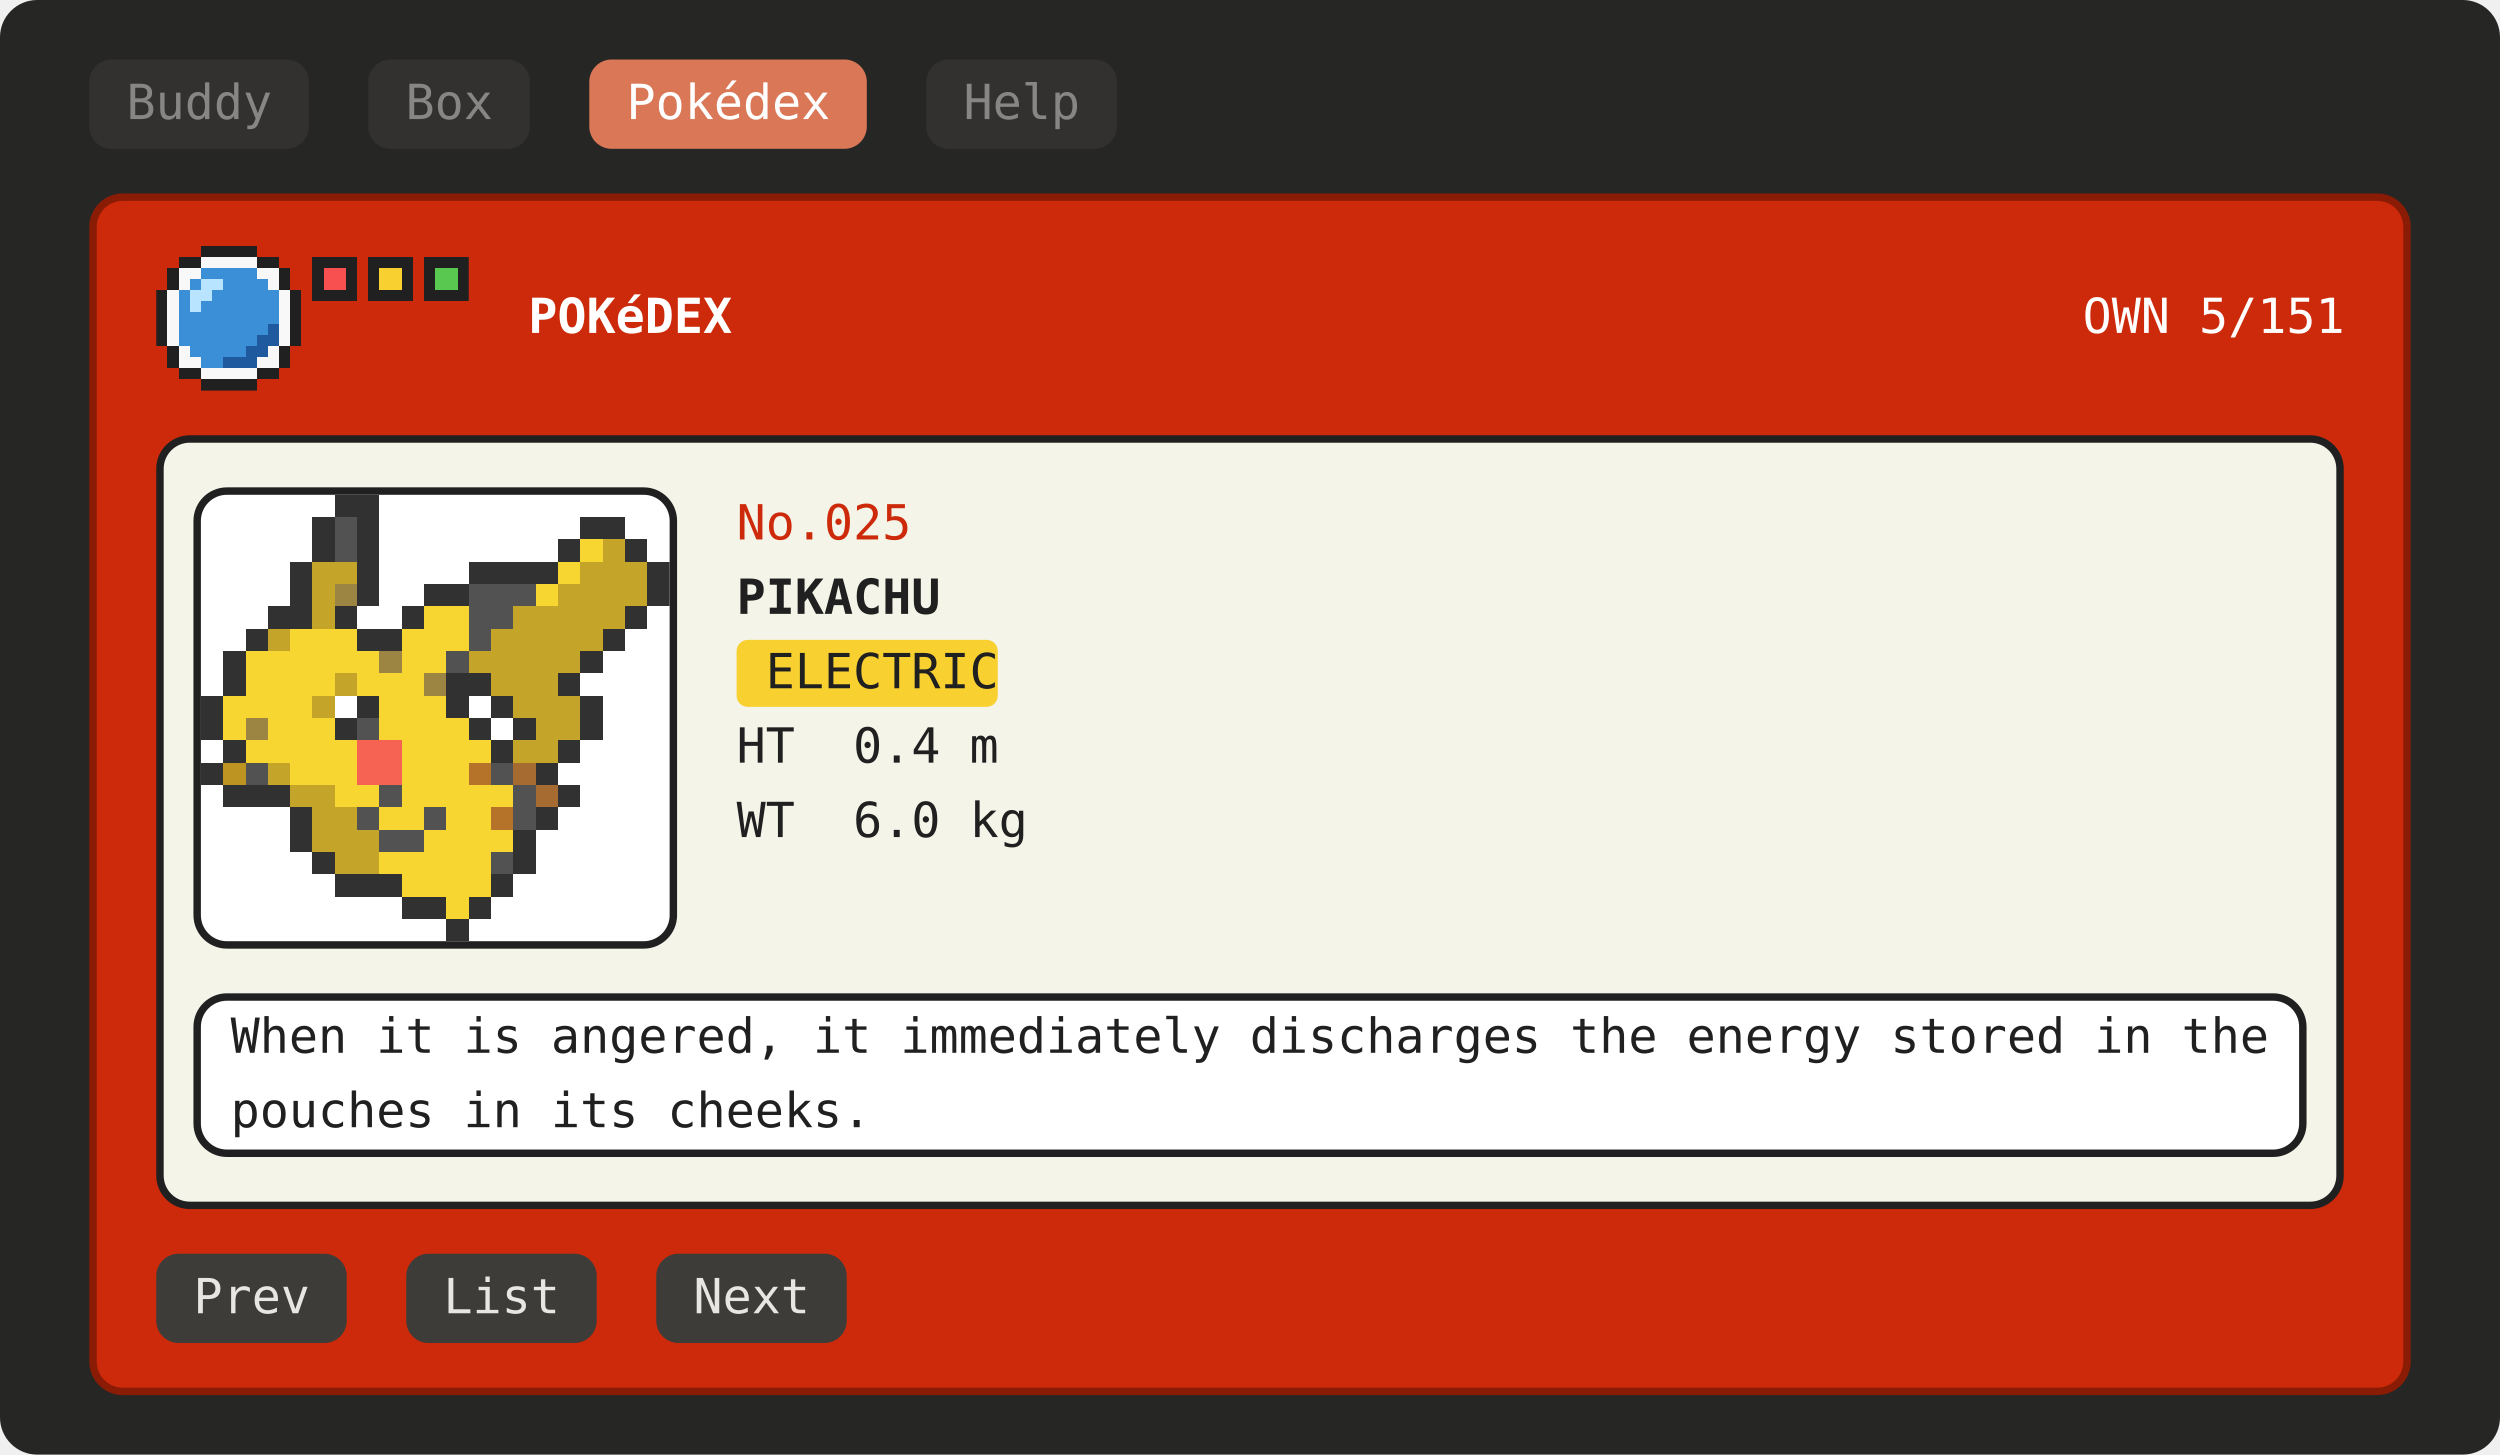
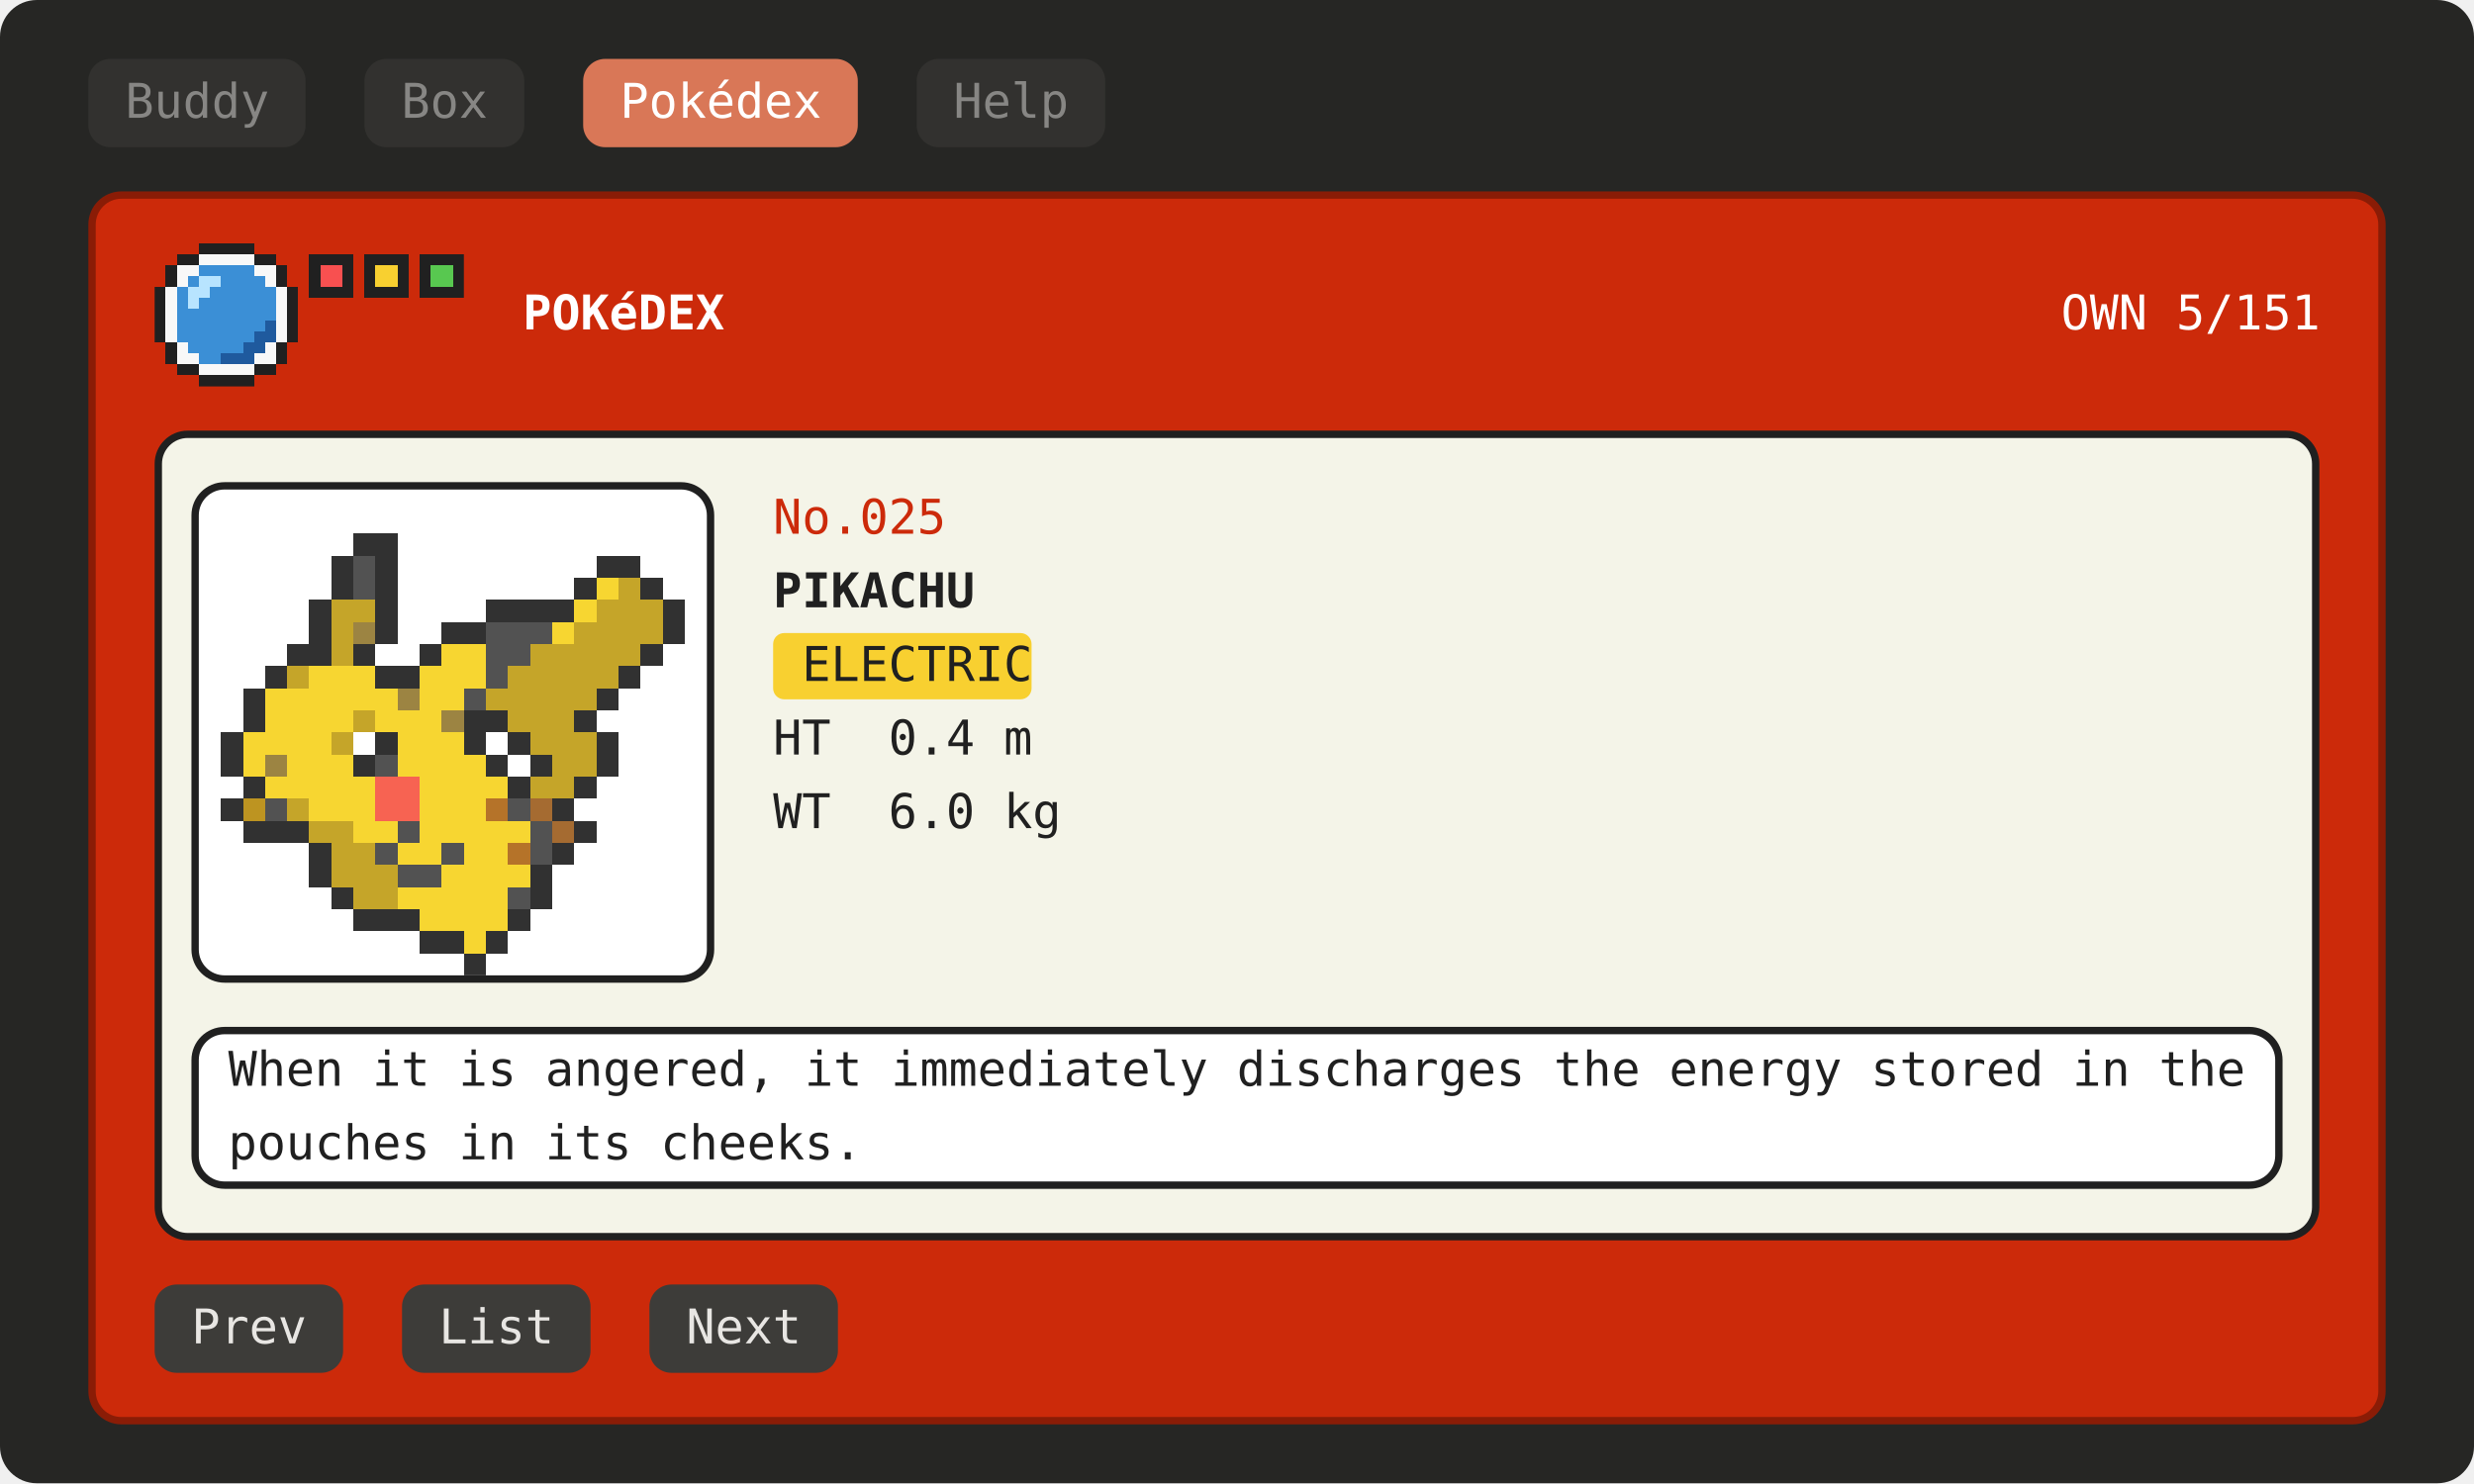
- <svg xmlns="http://www.w3.org/2000/svg" width="672" height="391" viewBox="0 0 672 391">
-   <rect width="672" height="391" rx="10" fill="#262624" />
+ <svg xmlns="http://www.w3.org/2000/svg" width="672" height="403" viewBox="0 0 672 403">
+   <rect width="672" height="403" rx="10" fill="#262624" />
  <g font-family="'SF Mono', Menlo, Consolas, monospace" font-size="13" fill="#e8e6e3">
    <g opacity="0.5">
      <rect x="24" y="16" width="59" height="24" rx="6" fill="#3d3c39" />
      <text x="34" y="32" fill="#e8e6e3">Buddy</text>
    </g>
    <g opacity="0.5">
      <rect x="99" y="16" width="43.4" height="24" rx="6" fill="#3d3c39" />
      <text x="109" y="32" fill="#e8e6e3">Box</text>
    </g>
    <g>
      <rect x="158.4" y="16" width="74.6" height="24" rx="6" fill="#d97757" />
      <text x="168.4" y="32" fill="#ffffff">Pokédex</text>
    </g>
    <g opacity="0.5">
      <rect x="249" y="16" width="51.2" height="24" rx="6" fill="#3d3c39" />
      <text x="259" y="32" fill="#e8e6e3">Help</text>
    </g>
-     <rect x="25" y="53" width="622" height="321" rx="8" fill="#cc2a0a" stroke="#8a1c06" stroke-width="2" />
+     <rect x="25" y="53" width="622" height="333" rx="8" fill="#cc2a0a" stroke="#8a1c06" stroke-width="2" />
    <svg x="42" y="66" width="84" height="39" viewBox="0 0 28 13" shape-rendering="crispEdges">
      <rect x="4" y="0" width="5" height="1" fill="#202020" />
      <rect x="2" y="1" width="2" height="1" fill="#202020" />
      <rect x="4" y="1" width="5" height="1" fill="#f8f8f8" />
      <rect x="9" y="1" width="2" height="1" fill="#202020" />
      <rect x="14" y="1" width="4" height="1" fill="#202020" />
      <rect x="19" y="1" width="4" height="1" fill="#202020" />
      <rect x="24" y="1" width="4" height="1" fill="#202020" />
      <rect x="1" y="2" width="1" height="1" fill="#202020" />
      <rect x="2" y="2" width="2" height="1" fill="#f8f8f8" />
      <rect x="4" y="2" width="5" height="1" fill="#3b8fd6" />
      <rect x="9" y="2" width="2" height="1" fill="#f8f8f8" />
      <rect x="11" y="2" width="1" height="1" fill="#202020" />
      <rect x="14" y="2" width="1" height="1" fill="#202020" />
      <rect x="15" y="2" width="2" height="1" fill="#f85050" />
      <rect x="17" y="2" width="1" height="1" fill="#202020" />
      <rect x="19" y="2" width="1" height="1" fill="#202020" />
      <rect x="20" y="2" width="2" height="1" fill="#f8d030" />
      <rect x="22" y="2" width="1" height="1" fill="#202020" />
      <rect x="24" y="2" width="1" height="1" fill="#202020" />
      <rect x="25" y="2" width="2" height="1" fill="#58c850" />
      <rect x="27" y="2" width="1" height="1" fill="#202020" />
      <rect x="1" y="3" width="1" height="1" fill="#202020" />
      <rect x="2" y="3" width="1" height="1" fill="#f8f8f8" />
      <rect x="3" y="3" width="1" height="1" fill="#3b8fd6" />
      <rect x="4" y="3" width="2" height="1" fill="#b8e4ff" />
      <rect x="6" y="3" width="4" height="1" fill="#3b8fd6" />
      <rect x="10" y="3" width="1" height="1" fill="#f8f8f8" />
      <rect x="11" y="3" width="1" height="1" fill="#202020" />
      <rect x="14" y="3" width="1" height="1" fill="#202020" />
      <rect x="15" y="3" width="2" height="1" fill="#f85050" />
      <rect x="17" y="3" width="1" height="1" fill="#202020" />
      <rect x="19" y="3" width="1" height="1" fill="#202020" />
      <rect x="20" y="3" width="2" height="1" fill="#f8d030" />
      <rect x="22" y="3" width="1" height="1" fill="#202020" />
      <rect x="24" y="3" width="1" height="1" fill="#202020" />
      <rect x="25" y="3" width="2" height="1" fill="#58c850" />
      <rect x="27" y="3" width="1" height="1" fill="#202020" />
      <rect x="0" y="4" width="1" height="1" fill="#202020" />
      <rect x="1" y="4" width="1" height="1" fill="#f8f8f8" />
      <rect x="2" y="4" width="1" height="1" fill="#3b8fd6" />
      <rect x="3" y="4" width="2" height="1" fill="#b8e4ff" />
      <rect x="5" y="4" width="6" height="1" fill="#3b8fd6" />
      <rect x="11" y="4" width="1" height="1" fill="#f8f8f8" />
      <rect x="12" y="4" width="1" height="1" fill="#202020" />
      <rect x="14" y="4" width="4" height="1" fill="#202020" />
      <rect x="19" y="4" width="4" height="1" fill="#202020" />
      <rect x="24" y="4" width="4" height="1" fill="#202020" />
      <rect x="0" y="5" width="1" height="1" fill="#202020" />
      <rect x="1" y="5" width="1" height="1" fill="#f8f8f8" />
      <rect x="2" y="5" width="1" height="1" fill="#3b8fd6" />
      <rect x="3" y="5" width="1" height="1" fill="#b8e4ff" />
      <rect x="4" y="5" width="7" height="1" fill="#3b8fd6" />
      <rect x="11" y="5" width="1" height="1" fill="#f8f8f8" />
      <rect x="12" y="5" width="1" height="1" fill="#202020" />
      <rect x="0" y="6" width="1" height="1" fill="#202020" />
      <rect x="1" y="6" width="1" height="1" fill="#f8f8f8" />
      <rect x="2" y="6" width="9" height="1" fill="#3b8fd6" />
      <rect x="11" y="6" width="1" height="1" fill="#f8f8f8" />
      <rect x="12" y="6" width="1" height="1" fill="#202020" />
      <rect x="0" y="7" width="1" height="1" fill="#202020" />
      <rect x="1" y="7" width="1" height="1" fill="#f8f8f8" />
      <rect x="2" y="7" width="8" height="1" fill="#3b8fd6" />
      <rect x="10" y="7" width="1" height="1" fill="#1f5a9e" />
      <rect x="11" y="7" width="1" height="1" fill="#f8f8f8" />
      <rect x="12" y="7" width="1" height="1" fill="#202020" />
      <rect x="0" y="8" width="1" height="1" fill="#202020" />
      <rect x="1" y="8" width="1" height="1" fill="#f8f8f8" />
      <rect x="2" y="8" width="7" height="1" fill="#3b8fd6" />
      <rect x="9" y="8" width="2" height="1" fill="#1f5a9e" />
      <rect x="11" y="8" width="1" height="1" fill="#f8f8f8" />
      <rect x="12" y="8" width="1" height="1" fill="#202020" />
      <rect x="1" y="9" width="1" height="1" fill="#202020" />
      <rect x="2" y="9" width="1" height="1" fill="#f8f8f8" />
      <rect x="3" y="9" width="5" height="1" fill="#3b8fd6" />
      <rect x="8" y="9" width="2" height="1" fill="#1f5a9e" />
      <rect x="10" y="9" width="1" height="1" fill="#f8f8f8" />
      <rect x="11" y="9" width="1" height="1" fill="#202020" />
      <rect x="1" y="10" width="1" height="1" fill="#202020" />
      <rect x="2" y="10" width="2" height="1" fill="#f8f8f8" />
      <rect x="4" y="10" width="2" height="1" fill="#3b8fd6" />
      <rect x="6" y="10" width="3" height="1" fill="#1f5a9e" />
      <rect x="9" y="10" width="2" height="1" fill="#f8f8f8" />
      <rect x="11" y="10" width="1" height="1" fill="#202020" />
      <rect x="2" y="11" width="2" height="1" fill="#202020" />
      <rect x="4" y="11" width="5" height="1" fill="#f8f8f8" />
      <rect x="9" y="11" width="2" height="1" fill="#202020" />
      <rect x="4" y="12" width="5" height="1" fill="#202020" />
    </svg>
    <text x="142" y="89.5" xml:space="preserve" fill="#ffffff" font-weight="700">POKéDEX</text>
    <text x="559.8" y="89.5" xml:space="preserve" fill="#ffffff">OWN 5/151</text>
-     <rect x="43" y="118" width="586" height="206" rx="8" fill="#f4f4e8" stroke="#202020" stroke-width="2" />
-     <rect x="53" y="132" width="128" height="122" rx="8" fill="#ffffff" stroke="#202020" stroke-width="2" />
-     <svg x="54" y="133" width="126" height="120" viewBox="0 0 21 20" shape-rendering="crispEdges">
-       <rect x="6" y="0" width="2" height="1" fill="#313131" />
-       <rect x="5" y="1" width="1" height="1" fill="#313131" />
-       <rect x="6" y="1" width="1" height="1" fill="#525252" />
-       <rect x="7" y="1" width="1" height="1" fill="#313131" />
-       <rect x="17" y="1" width="2" height="1" fill="#313131" />
-       <rect x="5" y="2" width="1" height="1" fill="#313131" />
-       <rect x="6" y="2" width="1" height="1" fill="#525252" />
-       <rect x="7" y="2" width="1" height="1" fill="#313131" />
-       <rect x="16" y="2" width="1" height="1" fill="#313131" />
-       <rect x="17" y="2" width="1" height="1" fill="#f7d631" />
-       <rect x="18" y="2" width="1" height="1" fill="#c5a529" />
-       <rect x="19" y="2" width="1" height="1" fill="#313131" />
-       <rect x="4" y="3" width="1" height="1" fill="#313131" />
-       <rect x="5" y="3" width="2" height="1" fill="#c5a529" />
-       <rect x="7" y="3" width="1" height="1" fill="#313131" />
-       <rect x="12" y="3" width="4" height="1" fill="#313131" />
-       <rect x="16" y="3" width="1" height="1" fill="#f7d631" />
-       <rect x="17" y="3" width="3" height="1" fill="#c5a529" />
-       <rect x="20" y="3" width="1" height="1" fill="#313131" />
-       <rect x="4" y="4" width="1" height="1" fill="#313131" />
-       <rect x="5" y="4" width="1" height="1" fill="#c5a529" />
-       <rect x="6" y="4" width="1" height="1" fill="#9c8442" />
-       <rect x="7" y="4" width="1" height="1" fill="#313131" />
-       <rect x="10" y="4" width="2" height="1" fill="#313131" />
-       <rect x="12" y="4" width="3" height="1" fill="#525252" />
-       <rect x="15" y="4" width="1" height="1" fill="#f7d631" />
-       <rect x="16" y="4" width="4" height="1" fill="#c5a529" />
-       <rect x="20" y="4" width="1" height="1" fill="#313131" />
-       <rect x="3" y="5" width="2" height="1" fill="#313131" />
-       <rect x="5" y="5" width="1" height="1" fill="#c5a529" />
-       <rect x="6" y="5" width="1" height="1" fill="#313131" />
-       <rect x="9" y="5" width="1" height="1" fill="#313131" />
-       <rect x="10" y="5" width="2" height="1" fill="#f7d631" />
-       <rect x="12" y="5" width="2" height="1" fill="#525252" />
-       <rect x="14" y="5" width="5" height="1" fill="#c5a529" />
-       <rect x="19" y="5" width="1" height="1" fill="#313131" />
-       <rect x="2" y="6" width="1" height="1" fill="#313131" />
-       <rect x="3" y="6" width="1" height="1" fill="#c5a529" />
-       <rect x="4" y="6" width="3" height="1" fill="#f7d631" />
-       <rect x="7" y="6" width="2" height="1" fill="#313131" />
-       <rect x="9" y="6" width="3" height="1" fill="#f7d631" />
-       <rect x="12" y="6" width="1" height="1" fill="#525252" />
-       <rect x="13" y="6" width="5" height="1" fill="#c5a529" />
-       <rect x="18" y="6" width="1" height="1" fill="#313131" />
-       <rect x="1" y="7" width="1" height="1" fill="#313131" />
-       <rect x="2" y="7" width="6" height="1" fill="#f7d631" />
-       <rect x="8" y="7" width="1" height="1" fill="#9c8442" />
-       <rect x="9" y="7" width="2" height="1" fill="#f7d631" />
-       <rect x="11" y="7" width="1" height="1" fill="#525252" />
-       <rect x="12" y="7" width="5" height="1" fill="#c5a529" />
-       <rect x="17" y="7" width="1" height="1" fill="#313131" />
-       <rect x="1" y="8" width="1" height="1" fill="#313131" />
-       <rect x="2" y="8" width="4" height="1" fill="#f7d631" />
-       <rect x="6" y="8" width="1" height="1" fill="#c5a529" />
-       <rect x="7" y="8" width="3" height="1" fill="#f7d631" />
-       <rect x="10" y="8" width="1" height="1" fill="#9c8442" />
-       <rect x="11" y="8" width="2" height="1" fill="#313131" />
-       <rect x="13" y="8" width="3" height="1" fill="#c5a529" />
-       <rect x="16" y="8" width="1" height="1" fill="#313131" />
-       <rect x="0" y="9" width="1" height="1" fill="#313131" />
-       <rect x="1" y="9" width="4" height="1" fill="#f7d631" />
-       <rect x="5" y="9" width="1" height="1" fill="#c5a529" />
-       <rect x="6" y="9" width="1" height="1" fill="#ffffff" />
-       <rect x="7" y="9" width="1" height="1" fill="#313131" />
-       <rect x="8" y="9" width="3" height="1" fill="#f7d631" />
-       <rect x="11" y="9" width="1" height="1" fill="#313131" />
-       <rect x="13" y="9" width="1" height="1" fill="#313131" />
-       <rect x="14" y="9" width="3" height="1" fill="#c5a529" />
-       <rect x="17" y="9" width="1" height="1" fill="#313131" />
-       <rect x="0" y="10" width="1" height="1" fill="#313131" />
-       <rect x="1" y="10" width="1" height="1" fill="#f7d631" />
-       <rect x="2" y="10" width="1" height="1" fill="#9c8442" />
-       <rect x="3" y="10" width="3" height="1" fill="#f7d631" />
-       <rect x="6" y="10" width="1" height="1" fill="#313131" />
-       <rect x="7" y="10" width="1" height="1" fill="#525252" />
-       <rect x="8" y="10" width="4" height="1" fill="#f7d631" />
-       <rect x="12" y="10" width="1" height="1" fill="#313131" />
-       <rect x="14" y="10" width="1" height="1" fill="#313131" />
-       <rect x="15" y="10" width="2" height="1" fill="#c5a529" />
-       <rect x="17" y="10" width="1" height="1" fill="#313131" />
-       <rect x="1" y="11" width="1" height="1" fill="#313131" />
-       <rect x="2" y="11" width="5" height="1" fill="#f7d631" />
-       <rect x="7" y="11" width="2" height="1" fill="#f76352" />
-       <rect x="9" y="11" width="4" height="1" fill="#f7d631" />
-       <rect x="13" y="11" width="1" height="1" fill="#313131" />
-       <rect x="14" y="11" width="2" height="1" fill="#c5a529" />
-       <rect x="16" y="11" width="1" height="1" fill="#313131" />
-       <rect x="0" y="12" width="1" height="1" fill="#313131" />
-       <rect x="1" y="12" width="1" height="1" fill="#bd9421" />
-       <rect x="2" y="12" width="1" height="1" fill="#525252" />
-       <rect x="3" y="12" width="1" height="1" fill="#c5a529" />
-       <rect x="4" y="12" width="3" height="1" fill="#f7d631" />
-       <rect x="7" y="12" width="2" height="1" fill="#f76352" />
-       <rect x="9" y="12" width="3" height="1" fill="#f7d631" />
-       <rect x="12" y="12" width="1" height="1" fill="#b57329" />
-       <rect x="13" y="12" width="1" height="1" fill="#525252" />
-       <rect x="14" y="12" width="1" height="1" fill="#a56b31" />
-       <rect x="15" y="12" width="1" height="1" fill="#313131" />
-       <rect x="1" y="13" width="3" height="1" fill="#313131" />
-       <rect x="4" y="13" width="2" height="1" fill="#c5a529" />
-       <rect x="6" y="13" width="2" height="1" fill="#f7d631" />
-       <rect x="8" y="13" width="1" height="1" fill="#525252" />
-       <rect x="9" y="13" width="5" height="1" fill="#f7d631" />
-       <rect x="14" y="13" width="1" height="1" fill="#525252" />
-       <rect x="15" y="13" width="1" height="1" fill="#a56b31" />
-       <rect x="16" y="13" width="1" height="1" fill="#313131" />
-       <rect x="4" y="14" width="1" height="1" fill="#313131" />
-       <rect x="5" y="14" width="2" height="1" fill="#c5a529" />
-       <rect x="7" y="14" width="1" height="1" fill="#525252" />
-       <rect x="8" y="14" width="2" height="1" fill="#f7d631" />
-       <rect x="10" y="14" width="1" height="1" fill="#525252" />
-       <rect x="11" y="14" width="2" height="1" fill="#f7d631" />
-       <rect x="13" y="14" width="1" height="1" fill="#b57329" />
-       <rect x="14" y="14" width="1" height="1" fill="#525252" />
-       <rect x="15" y="14" width="1" height="1" fill="#313131" />
-       <rect x="4" y="15" width="1" height="1" fill="#313131" />
-       <rect x="5" y="15" width="3" height="1" fill="#c5a529" />
-       <rect x="8" y="15" width="2" height="1" fill="#525252" />
-       <rect x="10" y="15" width="4" height="1" fill="#f7d631" />
-       <rect x="14" y="15" width="1" height="1" fill="#313131" />
-       <rect x="5" y="16" width="1" height="1" fill="#313131" />
-       <rect x="6" y="16" width="2" height="1" fill="#c5a529" />
-       <rect x="8" y="16" width="5" height="1" fill="#f7d631" />
-       <rect x="13" y="16" width="1" height="1" fill="#525252" />
-       <rect x="14" y="16" width="1" height="1" fill="#313131" />
-       <rect x="6" y="17" width="3" height="1" fill="#313131" />
-       <rect x="9" y="17" width="4" height="1" fill="#f7d631" />
-       <rect x="13" y="17" width="1" height="1" fill="#313131" />
-       <rect x="9" y="18" width="2" height="1" fill="#313131" />
-       <rect x="11" y="18" width="1" height="1" fill="#f7d631" />
-       <rect x="12" y="18" width="1" height="1" fill="#313131" />
-       <rect x="11" y="19" width="1" height="1" fill="#313131" />
+     <rect x="43" y="118" width="586" height="218" rx="8" fill="#f4f4e8" stroke="#202020" stroke-width="2" />
+     <rect x="53" y="132" width="140" height="134" rx="8" fill="#ffffff" stroke="#202020" stroke-width="2" />
+     <svg x="54" y="133" width="138" height="132" viewBox="-1 -2 23 22" shape-rendering="crispEdges">
+       <g>
+         <animateTransform attributeName="transform" type="translate" calcMode="discrete" values="0 0;0 0;0 0;0 0;0 0;0 0;0 0;0 0;0 0;0 0;0 0;0 0;21 0;21 0;0 0" keyTimes="0;0.167;0.222;0.333;0.389;0.472;0.528;0.556;0.611;0.667;0.694;0.722;0.778;0.889;0.917" dur="9s" begin="-7.25s" repeatCount="indefinite" />
+         <g>
+           <animateTransform attributeName="transform" type="scale" calcMode="discrete" values="1 1;1 1;1 1;1 1;1 1;1 1;1 1;1 1;1 1;1 1;1 1;1 1;-1 1;-1 1;1 1" keyTimes="0;0.167;0.222;0.333;0.389;0.472;0.528;0.556;0.611;0.667;0.694;0.722;0.778;0.889;0.917" dur="9s" begin="-7.25s" repeatCount="indefinite" />
+           <g>
+             <animateTransform attributeName="transform" type="translate" calcMode="discrete" values="0 0;0 0;0 0;0 0;0 0;0 0;0 0;0 0;0 0;0 -2;0 0;0 0;0 0;0 0;0 0" keyTimes="0;0.167;0.222;0.333;0.389;0.472;0.528;0.556;0.611;0.667;0.694;0.722;0.778;0.889;0.917" dur="9s" begin="-7.25s" repeatCount="indefinite" />
+             <g>
+               <rect x="0" y="12" width="1" height="1" fill="#313131" />
+               <rect x="1" y="12" width="1" height="1" fill="#bd9421" />
+               <rect x="2" y="12" width="1" height="1" fill="#525252" />
+               <rect x="3" y="12" width="1" height="1" fill="#c5a529" />
+               <rect x="4" y="12" width="3" height="1" fill="#f7d631" />
+               <rect x="7" y="12" width="2" height="1" fill="#f76352" />
+               <rect x="9" y="12" width="3" height="1" fill="#f7d631" />
+               <rect x="12" y="12" width="1" height="1" fill="#b57329" />
+               <rect x="13" y="12" width="1" height="1" fill="#525252" />
+               <rect x="14" y="12" width="1" height="1" fill="#a56b31" />
+               <rect x="15" y="12" width="1" height="1" fill="#313131" />
+               <rect x="1" y="13" width="3" height="1" fill="#313131" />
+               <rect x="4" y="13" width="2" height="1" fill="#c5a529" />
+               <rect x="6" y="13" width="2" height="1" fill="#f7d631" />
+               <rect x="8" y="13" width="1" height="1" fill="#525252" />
+               <rect x="9" y="13" width="5" height="1" fill="#f7d631" />
+               <rect x="14" y="13" width="1" height="1" fill="#525252" />
+               <rect x="15" y="13" width="1" height="1" fill="#a56b31" />
+               <rect x="16" y="13" width="1" height="1" fill="#313131" />
+               <rect x="4" y="14" width="1" height="1" fill="#313131" />
+               <rect x="5" y="14" width="2" height="1" fill="#c5a529" />
+               <rect x="7" y="14" width="1" height="1" fill="#525252" />
+               <rect x="8" y="14" width="2" height="1" fill="#f7d631" />
+               <rect x="10" y="14" width="1" height="1" fill="#525252" />
+               <rect x="11" y="14" width="2" height="1" fill="#f7d631" />
+               <rect x="13" y="14" width="1" height="1" fill="#b57329" />
+               <rect x="14" y="14" width="1" height="1" fill="#525252" />
+               <rect x="15" y="14" width="1" height="1" fill="#313131" />
+               <rect x="4" y="15" width="1" height="1" fill="#313131" />
+               <rect x="5" y="15" width="3" height="1" fill="#c5a529" />
+               <rect x="8" y="15" width="2" height="1" fill="#525252" />
+               <rect x="10" y="15" width="4" height="1" fill="#f7d631" />
+               <rect x="14" y="15" width="1" height="1" fill="#313131" />
+               <rect x="5" y="16" width="1" height="1" fill="#313131" />
+               <rect x="6" y="16" width="2" height="1" fill="#c5a529" />
+               <rect x="8" y="16" width="5" height="1" fill="#f7d631" />
+               <rect x="13" y="16" width="1" height="1" fill="#525252" />
+               <rect x="14" y="16" width="1" height="1" fill="#313131" />
+               <rect x="6" y="17" width="3" height="1" fill="#313131" />
+               <rect x="9" y="17" width="4" height="1" fill="#f7d631" />
+               <rect x="13" y="17" width="1" height="1" fill="#313131" />
+               <rect x="9" y="18" width="2" height="1" fill="#313131" />
+               <rect x="11" y="18" width="1" height="1" fill="#f7d631" />
+               <rect x="12" y="18" width="1" height="1" fill="#313131" />
+               <rect x="11" y="19" width="1" height="1" fill="#313131" />
+             </g>
+             <g>
+               <animateTransform attributeName="transform" type="translate" calcMode="discrete" values="0 0;0 1;0 0;0 1;0 0;-1 0;0 0;1 0;0 0;0 0;0 1;0 0;0 0;0 1;0 0" keyTimes="0;0.167;0.222;0.333;0.389;0.472;0.528;0.556;0.611;0.667;0.694;0.722;0.778;0.889;0.917" dur="9s" begin="-7.25s" repeatCount="indefinite" />
+               <rect x="6" y="0" width="2" height="1" fill="#313131" />
+               <rect x="5" y="1" width="1" height="1" fill="#313131" />
+               <rect x="6" y="1" width="1" height="1" fill="#525252" />
+               <rect x="7" y="1" width="1" height="1" fill="#313131" />
+               <rect x="17" y="1" width="2" height="1" fill="#313131" />
+               <rect x="5" y="2" width="1" height="1" fill="#313131" />
+               <rect x="6" y="2" width="1" height="1" fill="#525252" />
+               <rect x="7" y="2" width="1" height="1" fill="#313131" />
+               <rect x="16" y="2" width="1" height="1" fill="#313131" />
+               <rect x="17" y="2" width="1" height="1" fill="#f7d631" />
+               <rect x="18" y="2" width="1" height="1" fill="#c5a529" />
+               <rect x="19" y="2" width="1" height="1" fill="#313131" />
+               <rect x="4" y="3" width="1" height="1" fill="#313131" />
+               <rect x="5" y="3" width="2" height="1" fill="#c5a529" />
+               <rect x="7" y="3" width="1" height="1" fill="#313131" />
+               <rect x="12" y="3" width="4" height="1" fill="#313131" />
+               <rect x="16" y="3" width="1" height="1" fill="#f7d631" />
+               <rect x="17" y="3" width="3" height="1" fill="#c5a529" />
+               <rect x="20" y="3" width="1" height="1" fill="#313131" />
+               <rect x="4" y="4" width="1" height="1" fill="#313131" />
+               <rect x="5" y="4" width="1" height="1" fill="#c5a529" />
+               <rect x="6" y="4" width="1" height="1" fill="#9c8442" />
+               <rect x="7" y="4" width="1" height="1" fill="#313131" />
+               <rect x="10" y="4" width="2" height="1" fill="#313131" />
+               <rect x="12" y="4" width="3" height="1" fill="#525252" />
+               <rect x="15" y="4" width="1" height="1" fill="#f7d631" />
+               <rect x="16" y="4" width="4" height="1" fill="#c5a529" />
+               <rect x="20" y="4" width="1" height="1" fill="#313131" />
+               <rect x="3" y="5" width="2" height="1" fill="#313131" />
+               <rect x="5" y="5" width="1" height="1" fill="#c5a529" />
+               <rect x="6" y="5" width="1" height="1" fill="#313131" />
+               <rect x="9" y="5" width="1" height="1" fill="#313131" />
+               <rect x="10" y="5" width="2" height="1" fill="#f7d631" />
+               <rect x="12" y="5" width="2" height="1" fill="#525252" />
+               <rect x="14" y="5" width="5" height="1" fill="#c5a529" />
+               <rect x="19" y="5" width="1" height="1" fill="#313131" />
+               <rect x="2" y="6" width="1" height="1" fill="#313131" />
+               <rect x="3" y="6" width="1" height="1" fill="#c5a529" />
+               <rect x="4" y="6" width="3" height="1" fill="#f7d631" />
+               <rect x="7" y="6" width="2" height="1" fill="#313131" />
+               <rect x="9" y="6" width="3" height="1" fill="#f7d631" />
+               <rect x="12" y="6" width="1" height="1" fill="#525252" />
+               <rect x="13" y="6" width="5" height="1" fill="#c5a529" />
+               <rect x="18" y="6" width="1" height="1" fill="#313131" />
+               <rect x="1" y="7" width="1" height="1" fill="#313131" />
+               <rect x="2" y="7" width="6" height="1" fill="#f7d631" />
+               <rect x="8" y="7" width="1" height="1" fill="#9c8442" />
+               <rect x="9" y="7" width="2" height="1" fill="#f7d631" />
+               <rect x="11" y="7" width="1" height="1" fill="#525252" />
+               <rect x="12" y="7" width="5" height="1" fill="#c5a529" />
+               <rect x="17" y="7" width="1" height="1" fill="#313131" />
+               <rect x="1" y="8" width="1" height="1" fill="#313131" />
+               <rect x="2" y="8" width="4" height="1" fill="#f7d631" />
+               <rect x="6" y="8" width="1" height="1" fill="#c5a529" />
+               <rect x="7" y="8" width="3" height="1" fill="#f7d631" />
+               <rect x="10" y="8" width="1" height="1" fill="#9c8442" />
+               <rect x="11" y="8" width="2" height="1" fill="#313131" />
+               <rect x="13" y="8" width="3" height="1" fill="#c5a529" />
+               <rect x="16" y="8" width="1" height="1" fill="#313131" />
+               <rect x="0" y="9" width="1" height="1" fill="#313131" />
+               <rect x="1" y="9" width="4" height="1" fill="#f7d631" />
+               <rect x="5" y="9" width="1" height="1" fill="#c5a529" />
+               <rect x="6" y="9" width="1" height="1" fill="#ffffff" />
+               <rect x="7" y="9" width="1" height="1" fill="#313131" />
+               <rect x="8" y="9" width="3" height="1" fill="#f7d631" />
+               <rect x="11" y="9" width="1" height="1" fill="#313131" />
+               <rect x="13" y="9" width="1" height="1" fill="#313131" />
+               <rect x="14" y="9" width="3" height="1" fill="#c5a529" />
+               <rect x="17" y="9" width="1" height="1" fill="#313131" />
+               <rect x="0" y="10" width="1" height="1" fill="#313131" />
+               <rect x="1" y="10" width="1" height="1" fill="#f7d631" />
+               <rect x="2" y="10" width="1" height="1" fill="#9c8442" />
+               <rect x="3" y="10" width="3" height="1" fill="#f7d631" />
+               <rect x="6" y="10" width="1" height="1" fill="#313131" />
+               <rect x="7" y="10" width="1" height="1" fill="#525252" />
+               <rect x="8" y="10" width="4" height="1" fill="#f7d631" />
+               <rect x="12" y="10" width="1" height="1" fill="#313131" />
+               <rect x="14" y="10" width="1" height="1" fill="#313131" />
+               <rect x="15" y="10" width="2" height="1" fill="#c5a529" />
+               <rect x="17" y="10" width="1" height="1" fill="#313131" />
+               <rect x="1" y="11" width="1" height="1" fill="#313131" />
+               <rect x="2" y="11" width="5" height="1" fill="#f7d631" />
+               <rect x="7" y="11" width="2" height="1" fill="#f76352" />
+               <rect x="9" y="11" width="4" height="1" fill="#f7d631" />
+               <rect x="13" y="11" width="1" height="1" fill="#313131" />
+               <rect x="14" y="11" width="2" height="1" fill="#c5a529" />
+               <rect x="16" y="11" width="1" height="1" fill="#313131" />
+             </g>
+           </g>
+         </g>
+       </g>
    </svg>
-     <text x="198" y="145" xml:space="preserve" fill="#cc2a0a">No.025</text>
-     <text x="198" y="165" xml:space="preserve" fill="#202020" font-weight="700">PIKACHU</text>
-     <rect x="198" y="172" width="70.2" height="18" rx="3" fill="#f8d030" />
-     <text x="198" y="185" xml:space="preserve" fill="#202020"> ELECTRIC</text>
-     <text x="198" y="205" xml:space="preserve" fill="#202020">HT  0.4 m</text>
-     <text x="198" y="225" xml:space="preserve" fill="#202020">WT  6.0 kg</text>
-     <rect x="53" y="268" width="566" height="42" rx="8" fill="#ffffff" stroke="#202020" stroke-width="2" />
-     <text x="62" y="283" xml:space="preserve" fill="#202020">When it is angered, it immediately discharges the energy stored in the</text>
-     <text x="62" y="303" xml:space="preserve" fill="#202020">pouches in its cheeks.</text>
-     <g>
-       <rect x="42" y="337" width="51.2" height="24" rx="6" fill="#3d3c39" />
-       <text x="52" y="353" fill="#e8e6e3">Prev</text>
-     </g>
-     <g>
-       <rect x="109.2" y="337" width="51.2" height="24" rx="6" fill="#3d3c39" />
-       <text x="119.2" y="353" fill="#e8e6e3">List</text>
-     </g>
-     <g>
-       <rect x="176.4" y="337" width="51.2" height="24" rx="6" fill="#3d3c39" />
-       <text x="186.4" y="353" fill="#e8e6e3">Next</text>
+     <text x="210" y="145" xml:space="preserve" fill="#cc2a0a">No.025</text>
+     <text x="210" y="165" xml:space="preserve" fill="#202020" font-weight="700">PIKACHU</text>
+     <rect x="210" y="172" width="70.2" height="18" rx="3" fill="#f8d030" />
+     <text x="210" y="185" xml:space="preserve" fill="#202020"> ELECTRIC</text>
+     <text x="210" y="205" xml:space="preserve" fill="#202020">HT  0.4 m</text>
+     <text x="210" y="225" xml:space="preserve" fill="#202020">WT  6.0 kg</text>
+     <rect x="53" y="280" width="566" height="42" rx="8" fill="#ffffff" stroke="#202020" stroke-width="2" />
+     <text x="62" y="295" xml:space="preserve" fill="#202020">When it is angered, it immediately discharges the energy stored in the</text>
+     <text x="62" y="315" xml:space="preserve" fill="#202020">pouches in its cheeks.</text>
+     <g>
+       <rect x="42" y="349" width="51.2" height="24" rx="6" fill="#3d3c39" />
+       <text x="52" y="365" fill="#e8e6e3">Prev</text>
+     </g>
+     <g>
+       <rect x="109.2" y="349" width="51.2" height="24" rx="6" fill="#3d3c39" />
+       <text x="119.2" y="365" fill="#e8e6e3">List</text>
+     </g>
+     <g>
+       <rect x="176.4" y="349" width="51.2" height="24" rx="6" fill="#3d3c39" />
+       <text x="186.4" y="365" fill="#e8e6e3">Next</text>
    </g>
  </g>
</svg>
